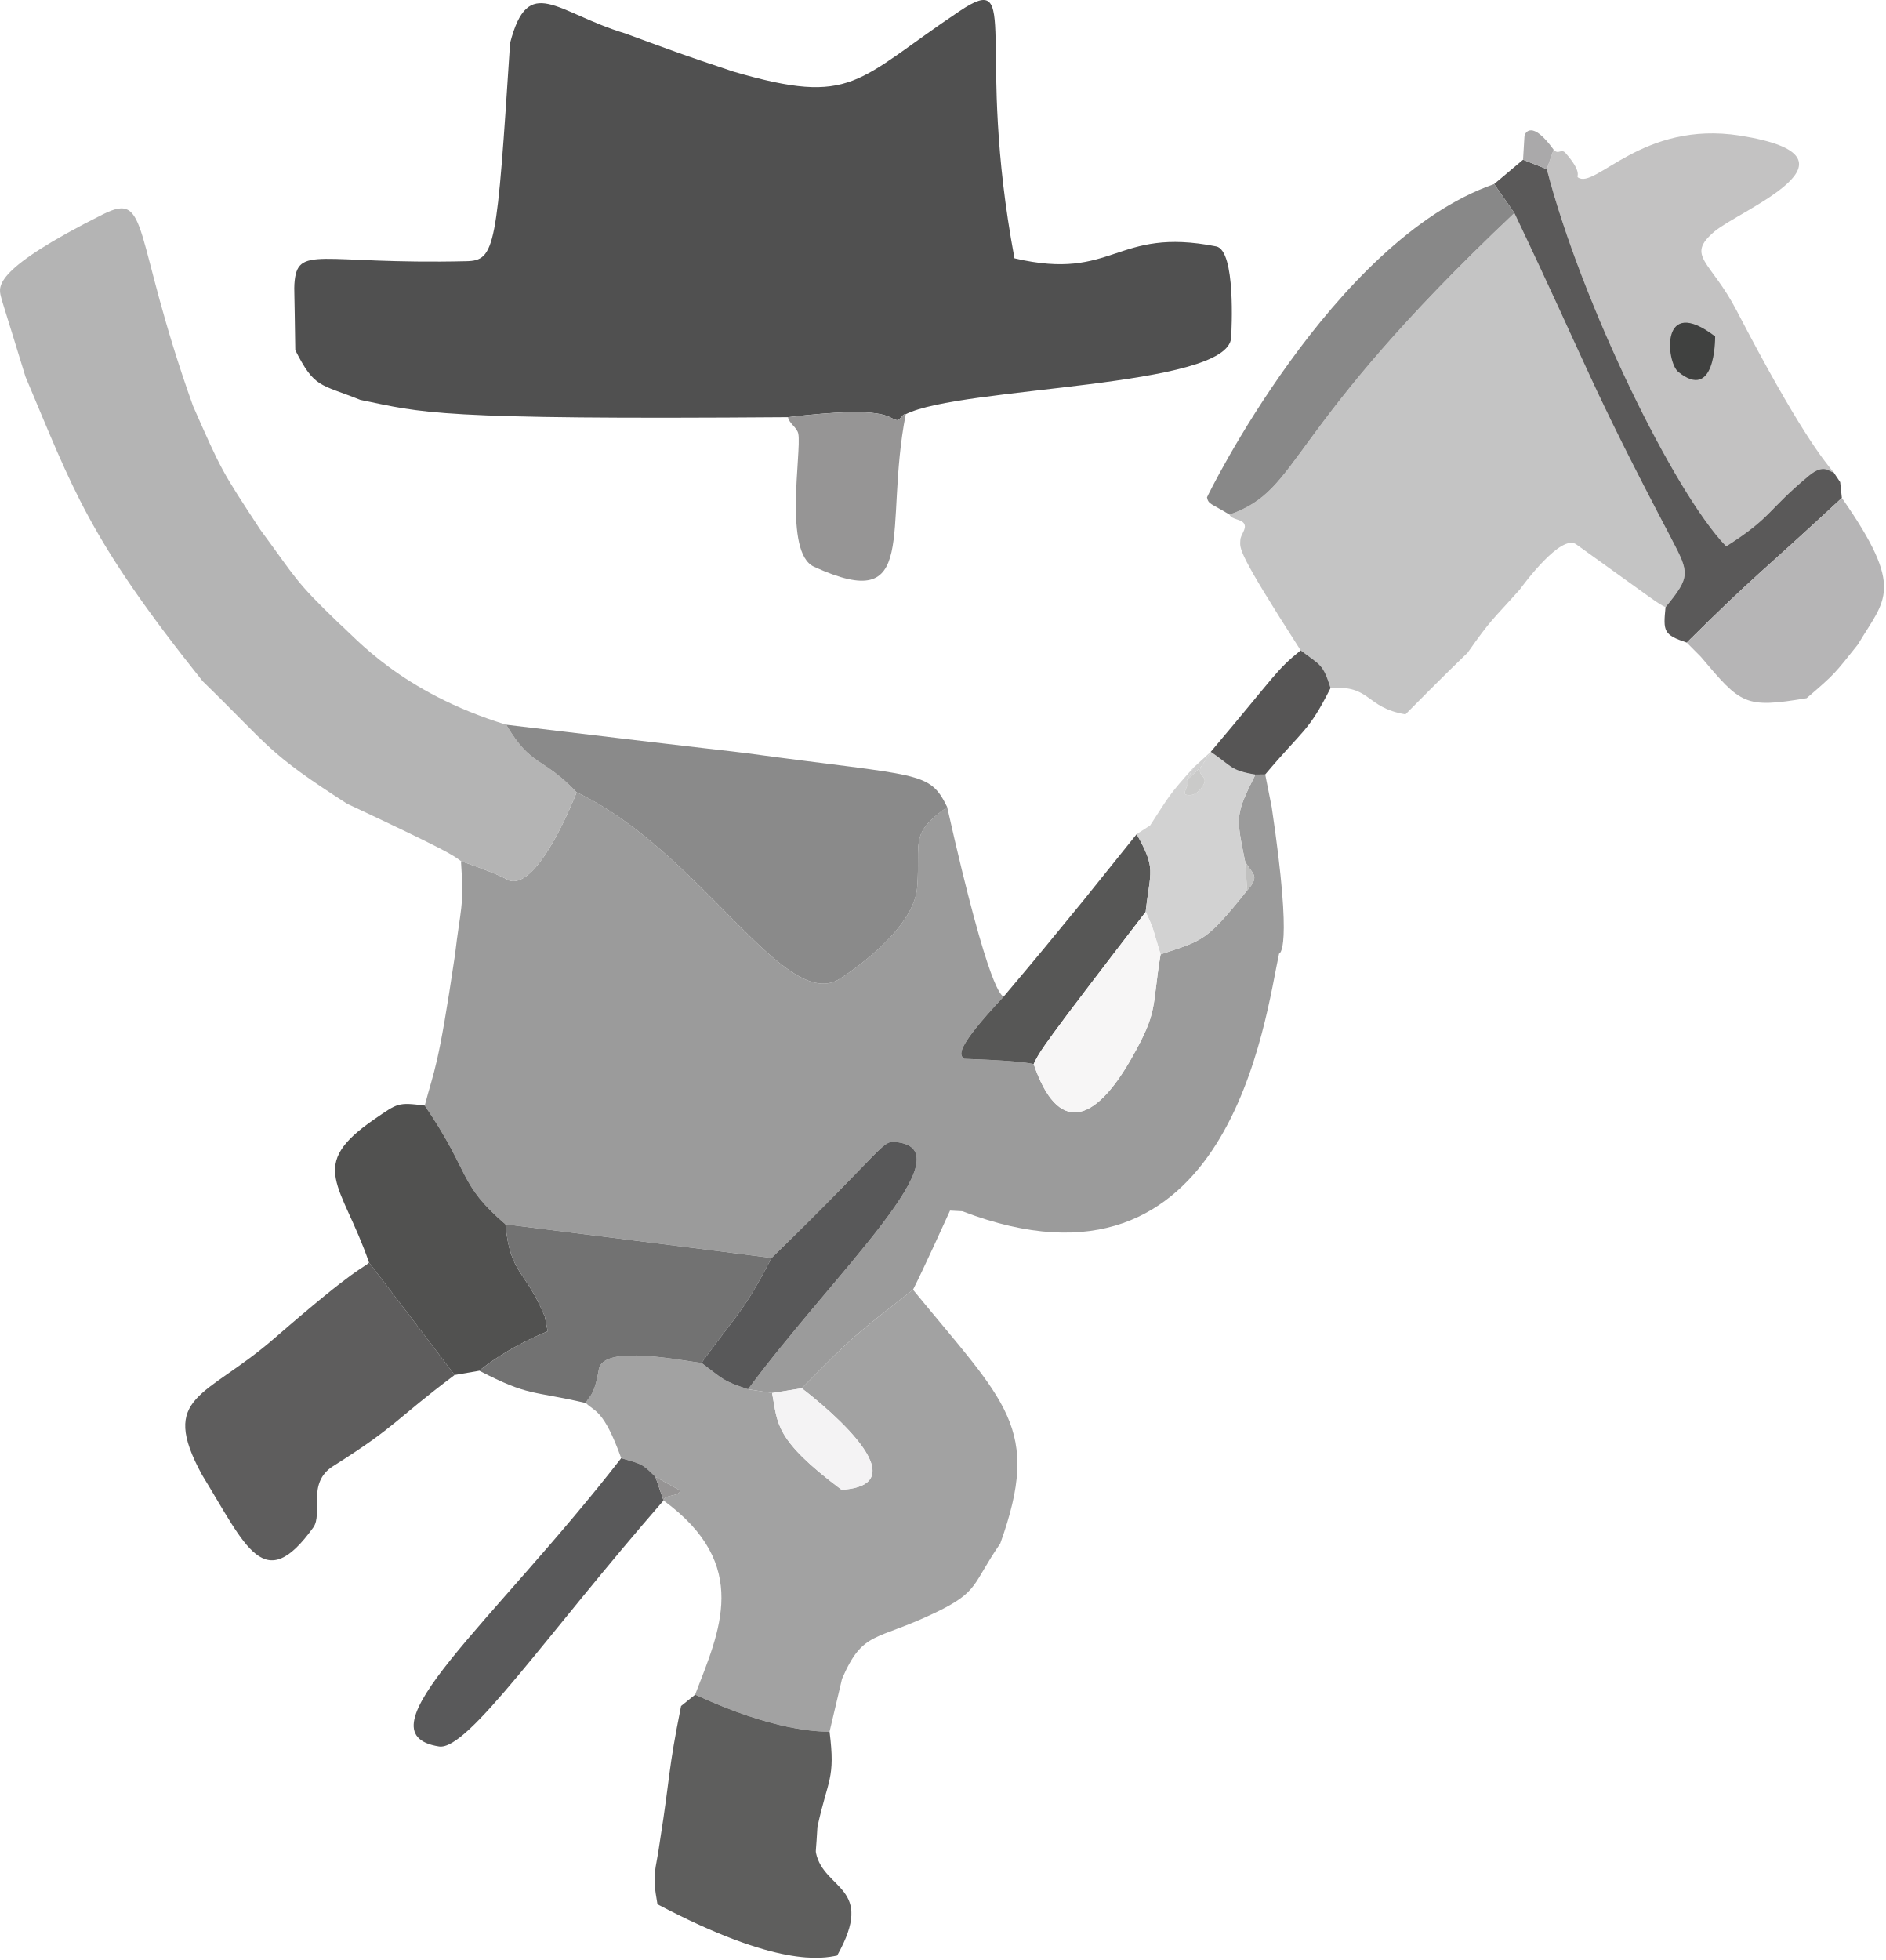
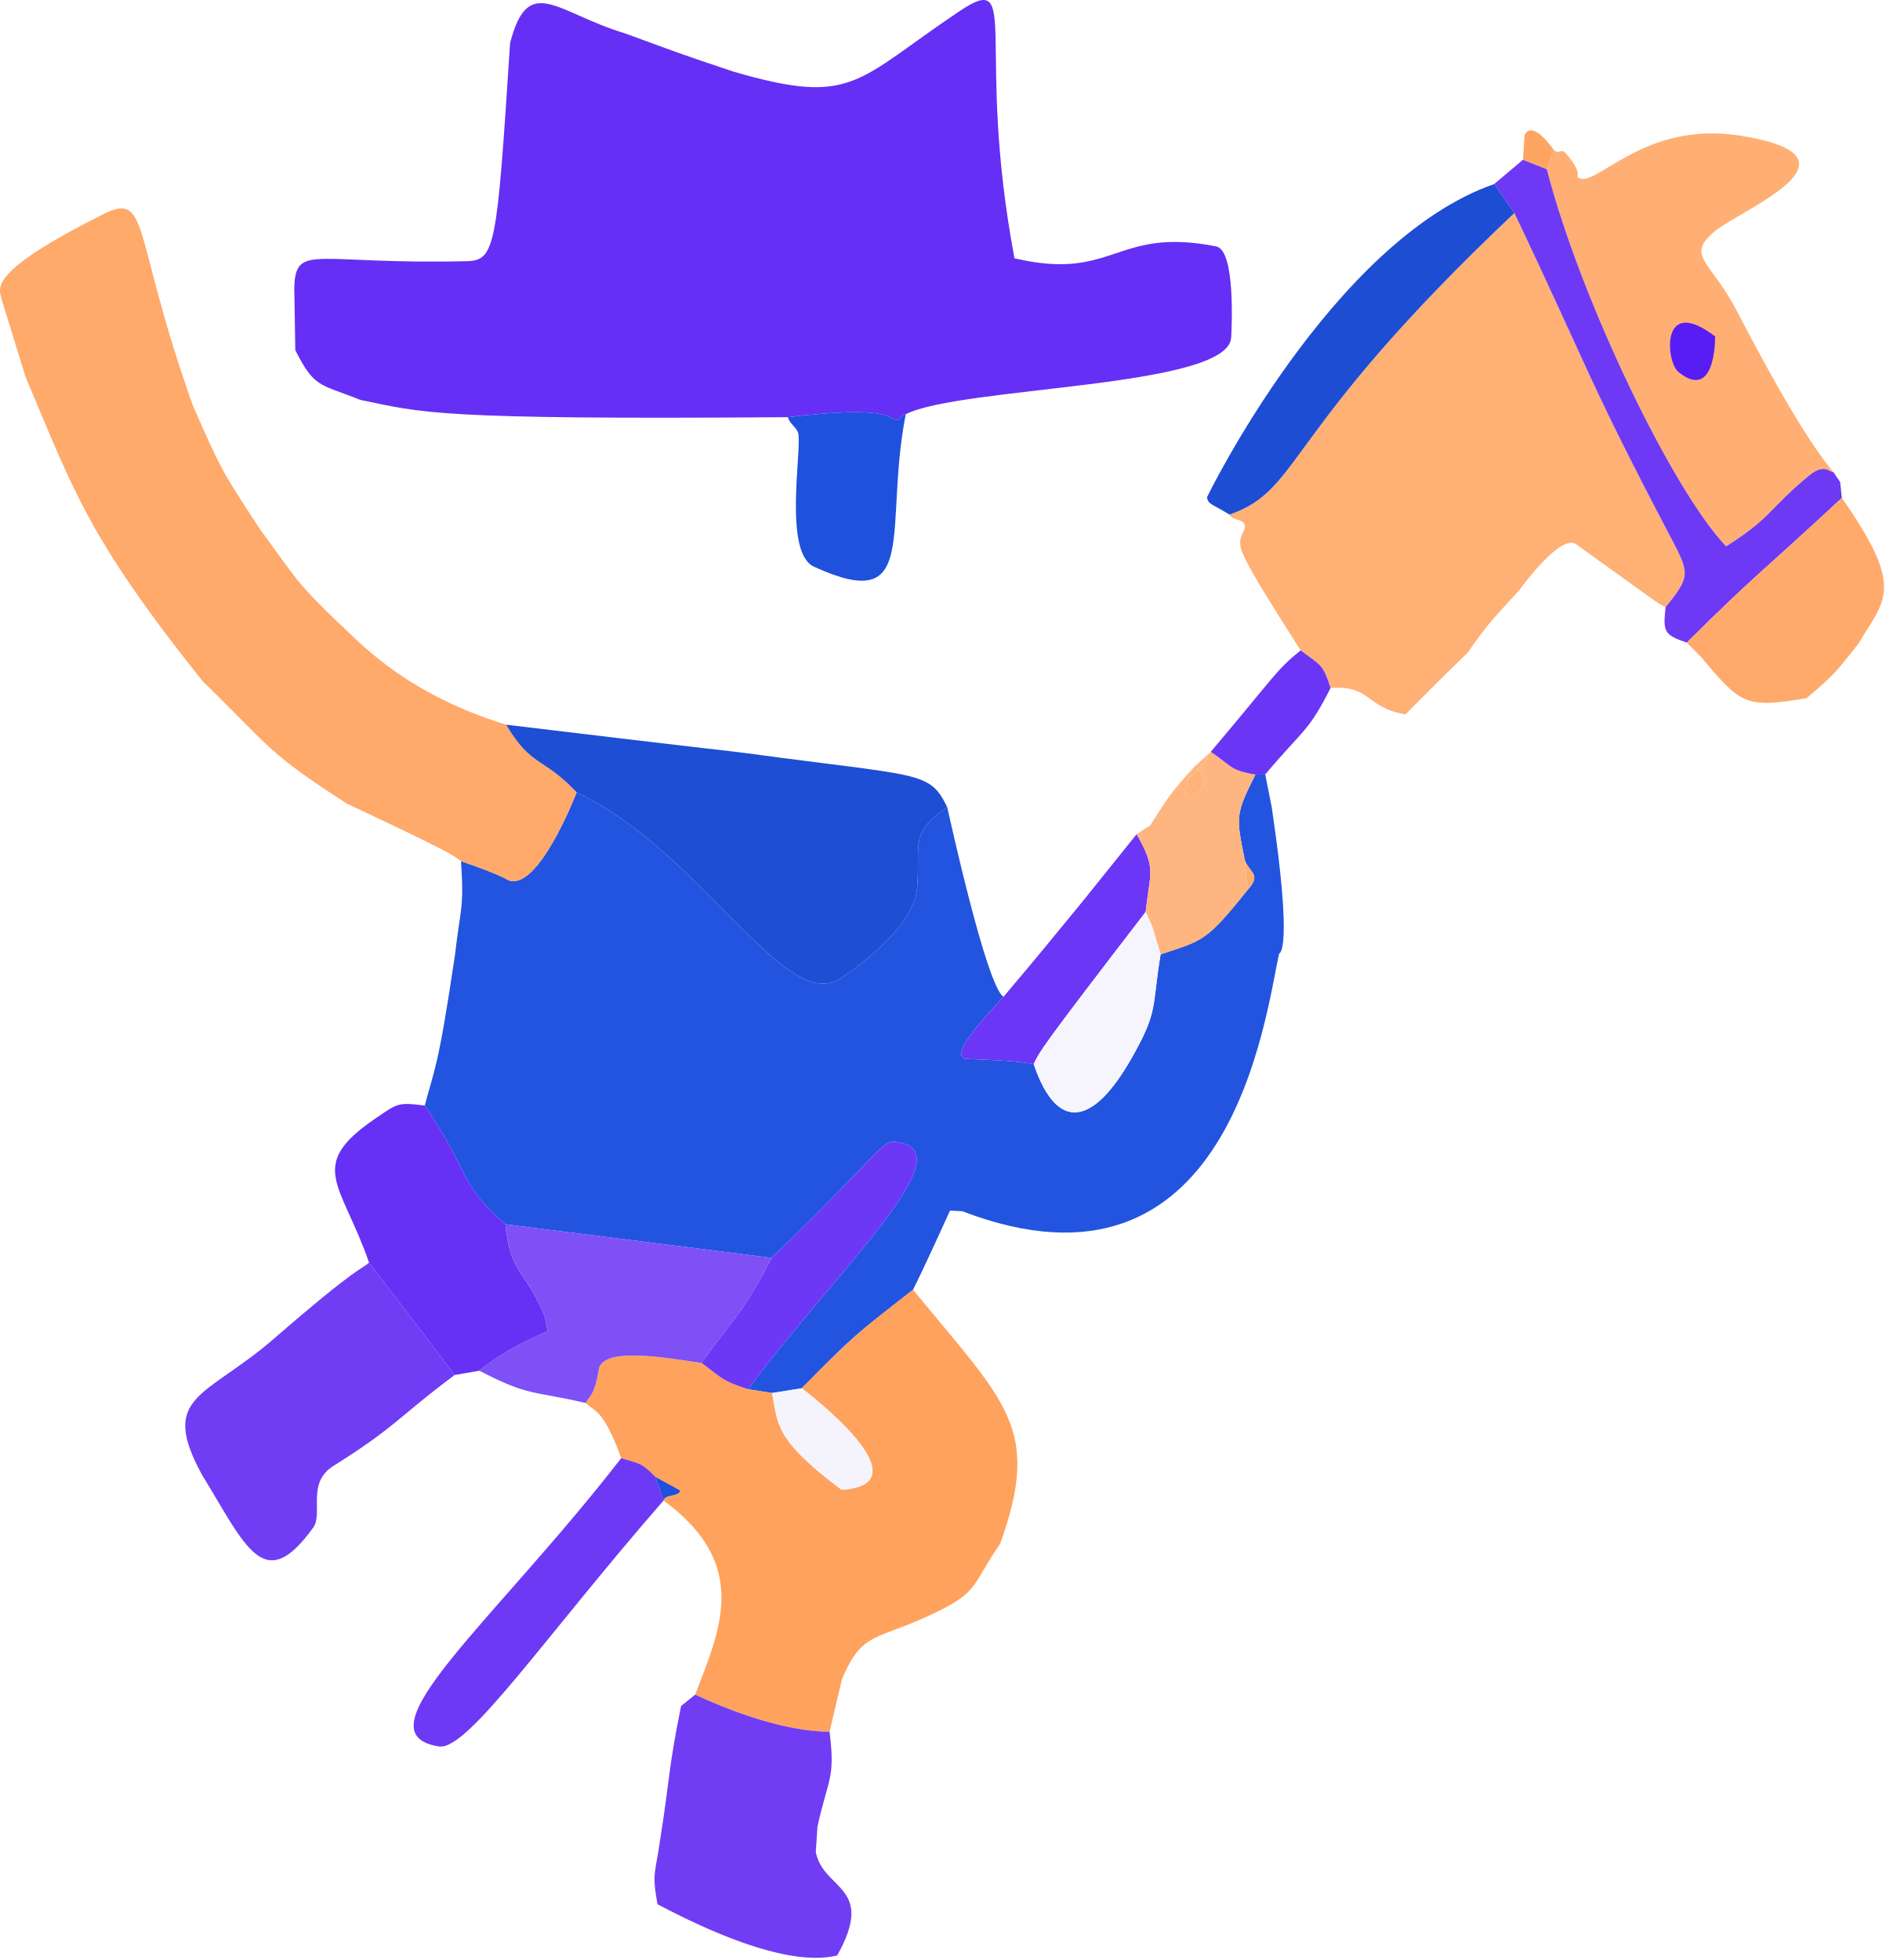
<svg xmlns="http://www.w3.org/2000/svg" width="100%" height="100%" viewBox="0 0 2242 2330" version="1.1" xml:space="preserve" style="fill-rule:evenodd;clip-rule:evenodd;stroke-linejoin:round;stroke-miterlimit:2;">
  <g id="layer1">
    <g id="g8">
-       <path id="path8" d="M1492.646,920.796l11.654,-0.142c2.567,12.917 5.133,25.833 7.717,38.763c25.975,174.458 8.787,173.996 8.754,174.267c-16.358,74.129 -57.867,428.375 -376.583,306.2c-4.879,-0.254 -9.758,-0.508 -14.638,-0.767c-3.429,7.558 -32.575,71.804 -44.008,94.046c-70.175,54.979 -69.667,53.704 -132.283,117.15c-11.75,1.883 -23.521,3.779 -35.271,5.662c-9.533,-1.5 -19.054,-2.996 -28.575,-4.496c102.354,-138.517 263.546,-286.075 174.887,-293.921c-16.042,-1.404 -12.104,6.808 -146.875,137.862c-45.333,-5.963 -291.196,-36.8 -316.517,-39.992c-56.733,-48.792 -40.675,-60.208 -95.896,-141.15c11.467,-44.008 15.692,-42.35 35.925,-178.925c6.475,-56.417 11.067,-55.25 7.158,-111.65c55.346,19.167 53.163,21.942 57.979,23.25c34.092,9.279 75.675,-95.275 79.567,-105.079c148.179,70.513 247.983,264.2 313.392,221.338c9.521,-6.233 87.829,-57.546 91.525,-108.892c3.921,-54.246 -9.55,-63.05 35.604,-94.892c51.075,227.125 65.087,222.517 66.908,225.596c-59.413,63.367 -52.013,69.329 -46.575,73.7c0.175,0.142 61.325,1.546 82.5,6.204c28.638,84.033 72.154,70.688 116.033,-6.312c32.688,-57.371 24.188,-59.813 34.858,-124.054c50.196,-16.904 53.529,-14.271 103.025,-76.154c16.983,-18.575 4.179,-19.946 -2.663,-34.983c-10.842,-53.417 -11.529,-54.646 12.392,-102.625l0.004,-0.004Z" style="fill:#9b9b9b;fill-rule:nonzero;" />
+       <path id="path8" d="M1492.646,920.796l11.654,-0.142c2.567,12.917 5.133,25.833 7.717,38.763c25.975,174.458 8.787,173.996 8.754,174.267c-16.358,74.129 -57.867,428.375 -376.583,306.2c-4.879,-0.254 -9.758,-0.508 -14.638,-0.767c-3.429,7.558 -32.575,71.804 -44.008,94.046c-70.175,54.979 -69.667,53.704 -132.283,117.15c-11.75,1.883 -23.521,3.779 -35.271,5.662c-9.533,-1.5 -19.054,-2.996 -28.575,-4.496c102.354,-138.517 263.546,-286.075 174.887,-293.921c-16.042,-1.404 -12.104,6.808 -146.875,137.862c-45.333,-5.963 -291.196,-36.8 -316.517,-39.992c-56.733,-48.792 -40.675,-60.208 -95.896,-141.15c11.467,-44.008 15.692,-42.35 35.925,-178.925c6.475,-56.417 11.067,-55.25 7.158,-111.65c55.346,19.167 53.163,21.942 57.979,23.25c34.092,9.279 75.675,-95.275 79.567,-105.079c148.179,70.513 247.983,264.2 313.392,221.338c9.521,-6.233 87.829,-57.546 91.525,-108.892c3.921,-54.246 -9.55,-63.05 35.604,-94.892c51.075,227.125 65.087,222.517 66.908,225.596c-59.413,63.367 -52.013,69.329 -46.575,73.7c0.175,0.142 61.325,1.546 82.5,6.204c28.638,84.033 72.154,70.688 116.033,-6.312c32.688,-57.371 24.188,-59.813 34.858,-124.054c50.196,-16.904 53.529,-14.271 103.025,-76.154c16.983,-18.575 4.179,-19.946 -2.663,-34.983c-10.842,-53.417 -11.529,-54.646 12.392,-102.625l0.004,-0.004Z" style="fill:#2254e0;fill-rule:nonzero;" />
    </g>
    <g id="g9">
-       <path id="path9" d="M743.338,39.746c64.896,23.758 63.542,23.646 128.775,45.412c142.921,41.633 145.008,10.875 269.175,-72.171c74.05,-49.525 17.587,41.329 64.883,294.083c119.112,27.842 119.4,-37.967 239.867,-14.129c23.425,4.642 18.258,99.579 17.779,108.35c-3.271,59.988 -320.713,57.929 -386.917,91.096c-4.192,-0.846 -6.588,7.863 -10.779,7.017c-11.146,-2.25 -9.646,-17.796 -129.254,-3.475c-423.592,3.175 -433.733,-5.342 -508.354,-20.521c-48.425,-19.471 -54.392,-13.617 -77.429,-59.188c-0.987,-72.55 -1.467,-72.104 -1.067,-78.354c3.108,-48.042 28.671,-23.262 204.5,-27.363c34.667,-0.812 36.162,-15.867 51.967,-259.383c21.75,-83.504 54.692,-36.163 136.858,-11.371l-0.004,-0.004Z" style="fill:#505050;fill-rule:nonzero;" />
+       <path id="path9" d="M743.338,39.746c64.896,23.758 63.542,23.646 128.775,45.412c142.921,41.633 145.008,10.875 269.175,-72.171c74.05,-49.525 17.587,41.329 64.883,294.083c119.112,27.842 119.4,-37.967 239.867,-14.129c23.425,4.642 18.258,99.579 17.779,108.35c-3.271,59.988 -320.713,57.929 -386.917,91.096c-4.192,-0.846 -6.588,7.863 -10.779,7.017c-11.146,-2.25 -9.646,-17.796 -129.254,-3.475c-423.592,3.175 -433.733,-5.342 -508.354,-20.521c-48.425,-19.471 -54.392,-13.617 -77.429,-59.188c-0.987,-72.55 -1.467,-72.104 -1.067,-78.354c3.108,-48.042 28.671,-23.262 204.5,-27.363c34.667,-0.812 36.162,-15.867 51.967,-259.383c21.75,-83.504 54.692,-36.163 136.858,-11.371l-0.004,-0.004Z" style="fill:#652ff5;fill-rule:nonzero;" />
    </g>
    <g id="g12">
-       <path id="path12" d="M30.292,447.788c-27.092,-88.417 -27.363,-87.733 -29.258,-95.496c-2.983,-12.087 -8.021,-32.642 121.267,-97.475c56.271,-28.225 34.329,23.808 107.171,227.733c34.171,77.446 33.55,76.221 80.013,147.146c43.483,58.888 40.404,60.179 93.679,111.425c18.896,16.183 73.079,81.833 198.679,120.404c30.313,51.138 42.942,37.217 83.808,80.35c-3.892,9.808 -45.475,114.362 -79.567,105.079c-4.817,-1.308 -2.629,-4.083 -57.979,-23.25c-9.679,-7.333 -16.392,-12.421 -135.487,-68.279c-95.783,-61.533 -90.363,-66.554 -171.75,-145.725c-136.508,-170.696 -153.971,-228.146 -210.575,-361.912Z" style="fill:#b4b4b4;fill-rule:nonzero;" />
+       <path id="path12" d="M30.292,447.788c-27.092,-88.417 -27.363,-87.733 -29.258,-95.496c-2.983,-12.087 -8.021,-32.642 121.267,-97.475c56.271,-28.225 34.329,23.808 107.171,227.733c34.171,77.446 33.55,76.221 80.013,147.146c43.483,58.888 40.404,60.179 93.679,111.425c18.896,16.183 73.079,81.833 198.679,120.404c30.313,51.138 42.942,37.217 83.808,80.35c-3.892,9.808 -45.475,114.362 -79.567,105.079c-4.817,-1.308 -2.629,-4.083 -57.979,-23.25c-9.679,-7.333 -16.392,-12.421 -135.487,-68.279c-95.783,-61.533 -90.363,-66.554 -171.75,-145.725c-136.508,-170.696 -153.971,-228.146 -210.575,-361.912Z" style="fill:#ffa96a;fill-rule:nonzero;" />
    </g>
    <g id="g13">
-       <path id="path13" d="M1800.538,253.238c92.562,194.821 86.408,196.225 187.054,387.858c21.129,40.229 22.371,44.646 -7.321,80.7c-9.996,-4.767 -9.487,-5.375 -106.179,-74.704c-18.129,-13.012 -63.062,48.204 -67.146,53.75c-33.104,37.075 -33.725,34.808 -62.013,75.104c-25.942,24.796 -68.025,67.354 -73.875,73.271c-47.933,-8.054 -40.55,-34.888 -89.071,-31.333c-9.296,-29.229 -11.833,-26.613 -35.558,-44.758c-76.283,-118.762 -72.2,-120.546 -71.692,-131.217c0.304,-6.408 7.383,-12.758 4.846,-18.654c-2.792,-6.492 -15.004,-5.021 -17.779,-11.513c87.446,-30.521 60.4,-95.671 338.729,-358.5l0.004,-0.004Z" style="fill:#c4c4c4;fill-rule:nonzero;" />
+       <path id="path13" d="M1800.538,253.238c92.562,194.821 86.408,196.225 187.054,387.858c21.129,40.229 22.371,44.646 -7.321,80.7c-9.996,-4.767 -9.487,-5.375 -106.179,-74.704c-18.129,-13.012 -63.062,48.204 -67.146,53.75c-33.104,37.075 -33.725,34.808 -62.013,75.104c-25.942,24.796 -68.025,67.354 -73.875,73.271c-47.933,-8.054 -40.55,-34.888 -89.071,-31.333c-9.296,-29.229 -11.833,-26.613 -35.558,-44.758c-76.283,-118.762 -72.2,-120.546 -71.692,-131.217c0.304,-6.408 7.383,-12.758 4.846,-18.654c-2.792,-6.492 -15.004,-5.021 -17.779,-11.513c87.446,-30.521 60.4,-95.671 338.729,-358.5l0.004,-0.004Z" style="fill:#ffb075;fill-rule:nonzero;" />
    </g>
    <g id="g14">
-       <path id="path14" d="M1085.546,1533.163c110.358,134.817 153.221,163.904 103.692,301.817c-33.437,48.283 -24.842,56.908 -76.667,81.879c-72.171,34.792 -86.2,20.825 -111.425,78.883c-4.942,20.954 -9.888,41.888 -14.829,62.825c-13.267,-0.079 -65.233,-0.383 -159.837,-43.979c28.637,-74.992 67.337,-154.158 -37.55,-230.825c1.337,-7.592 18.546,-4.225 19.883,-11.817c0,0 -27.171,-14.987 -29.529,-16.296c-16.725,-16.725 -16.758,-15.004 -40.675,-22.213c-21.113,-58.696 -31.842,-55.058 -41.938,-65.537c3.362,-8.817 9.646,-6.267 15.325,-40.133c5.071,-30.375 100.871,-9.646 122.096,-7.604c26.55,19.838 24.458,21.079 55.329,31.317c9.521,1.5 19.037,2.996 28.575,4.496c6.967,36.275 1.929,54.567 82.629,115.063c101.812,-6.633 -39.113,-114.425 -47.358,-120.721c62.617,-63.446 62.108,-62.171 132.283,-117.15l-0.004,-0.004Z" style="fill:#a2a2a2;fill-rule:nonzero;" />
+       <path id="path14" d="M1085.546,1533.163c110.358,134.817 153.221,163.904 103.692,301.817c-33.437,48.283 -24.842,56.908 -76.667,81.879c-72.171,34.792 -86.2,20.825 -111.425,78.883c-4.942,20.954 -9.888,41.888 -14.829,62.825c-13.267,-0.079 -65.233,-0.383 -159.837,-43.979c28.637,-74.992 67.337,-154.158 -37.55,-230.825c1.337,-7.592 18.546,-4.225 19.883,-11.817c0,0 -27.171,-14.987 -29.529,-16.296c-16.725,-16.725 -16.758,-15.004 -40.675,-22.213c-21.113,-58.696 -31.842,-55.058 -41.938,-65.537c3.362,-8.817 9.646,-6.267 15.325,-40.133c5.071,-30.375 100.871,-9.646 122.096,-7.604c26.55,19.838 24.458,21.079 55.329,31.317c9.521,1.5 19.037,2.996 28.575,4.496c6.967,36.275 1.929,54.567 82.629,115.063c101.812,-6.633 -39.113,-114.425 -47.358,-120.721c62.617,-63.446 62.108,-62.171 132.283,-117.15l-0.004,-0.004Z" style="fill:#ffa25d;fill-rule:nonzero;" />
    </g>
    <g id="g21">
-       <path id="path21" d="M1839.075,201.067l8.1,-23.154c5.917,6.746 8.883,-2.071 14.367,4.192c20.504,23.425 12.392,27.233 14.479,28.75c20.65,14.942 76.65,-68.071 192.925,-49.604c160.283,25.467 -0.496,88.433 -30.6,114.042c-34.667,29.5 -4.433,34.458 26.483,93.967c73.892,142.171 103.679,178.192 115.096,192c-4.467,0.654 -10.492,-11.321 -29.308,4.337c-50.083,41.667 -43.15,48.808 -98.242,83.904c-61.342,-63.112 -172.146,-289.571 -213.3,-448.433Z" style="fill:#c3c2c2;fill-rule:nonzero;" />
+       <path id="path21" d="M1839.075,201.067l8.1,-23.154c5.917,6.746 8.883,-2.071 14.367,4.192c20.504,23.425 12.392,27.233 14.479,28.75c20.65,14.942 76.65,-68.071 192.925,-49.604c160.283,25.467 -0.496,88.433 -30.6,114.042c-34.667,29.5 -4.433,34.458 26.483,93.967c73.892,142.171 103.679,178.192 115.096,192c-4.467,0.654 -10.492,-11.321 -29.308,4.337c-50.083,41.667 -43.15,48.808 -98.242,83.904c-61.342,-63.112 -172.146,-289.571 -213.3,-448.433Z" style="fill:#ffaf74;fill-rule:nonzero;" />
    </g>
    <g id="g23">
-       <path id="path23" d="M601.838,861.525c264.296,31.796 264.104,30.917 287.017,34.029c206.208,27.954 216.013,20.379 237.317,63.879c-45.158,31.842 -31.683,40.646 -35.604,94.892c-3.7,51.346 -82.008,102.658 -91.525,108.892c-65.408,42.862 -165.212,-150.829 -313.392,-221.338c-40.867,-43.133 -53.496,-29.212 -83.808,-80.35l-0.004,-0.004Z" style="fill:#8a8a8a;fill-rule:nonzero;" />
+       <path id="path23" d="M601.838,861.525c264.296,31.796 264.104,30.917 287.017,34.029c206.208,27.954 216.013,20.379 237.317,63.879c-45.158,31.842 -31.683,40.646 -35.604,94.892c-3.7,51.346 -82.008,102.658 -91.525,108.892c-65.408,42.862 -165.212,-150.829 -313.392,-221.338c-40.867,-43.133 -53.496,-29.212 -83.808,-80.35l-0.004,-0.004Z" style="fill:#1d4ed4;fill-rule:nonzero;" />
    </g>
    <g id="g30">
-       <path id="path30" d="M438.783,1500.921c51.183,66.988 50.5,65.775 101.746,133.621c-72.871,54.787 -67.942,60.112 -144.467,108.367c-31.825,20.075 -11.608,56.321 -23.617,72.983c-58.567,81.292 -79.633,23.2 -132.3,-62.729c-51.633,-94.7 4.275,-91.242 85.692,-161.896c101.062,-87.717 104.521,-82.404 112.942,-90.346l0.004,0Z" style="fill:#5e5d5d;fill-rule:nonzero;" />
+       <path id="path30" d="M438.783,1500.921c51.183,66.988 50.5,65.775 101.746,133.621c-72.871,54.787 -67.942,60.112 -144.467,108.367c-31.825,20.075 -11.608,56.321 -23.617,72.983c-58.567,81.292 -79.633,23.2 -132.3,-62.729c-51.633,-94.7 4.275,-91.242 85.692,-161.896c101.062,-87.717 104.521,-82.404 112.942,-90.346l0.004,0Z" style="fill:#703df5;fill-rule:nonzero;" />
    </g>
    <g id="g31">
-       <path id="path31" d="M826.479,2014.588c94.604,43.596 146.571,43.896 159.837,43.979c7.142,56.846 -1.929,55.521 -14.417,113.246c-1.625,28.496 -2.263,28.35 -1.754,30.775c9.487,44.808 71.45,39.704 25.208,122.096c-17.396,3.621 -70.4,14.671 -213.654,-60.975c-6.937,-38.458 -2.233,-37.171 3.029,-75.675c12.758,-80.621 9.025,-80.238 25.05,-159.979c5.567,-4.479 11.129,-8.979 16.696,-13.458l0.004,-0.008Z" style="fill:#5e5e5d;fill-rule:nonzero;" />
+       <path id="path31" d="M826.479,2014.588c94.604,43.596 146.571,43.896 159.837,43.979c7.142,56.846 -1.929,55.521 -14.417,113.246c-1.625,28.496 -2.263,28.35 -1.754,30.775c9.487,44.808 71.45,39.704 25.208,122.096c-17.396,3.621 -70.4,14.671 -213.654,-60.975c-6.937,-38.458 -2.233,-37.171 3.029,-75.675c12.758,-80.621 9.025,-80.238 25.05,-159.979c5.567,-4.479 11.129,-8.979 16.696,-13.458l0.004,-0.008Z" style="fill:#703df5;fill-rule:nonzero;" />
    </g>
    <g id="g34">
-       <path id="path34" d="M505.017,1314.279c55.221,80.938 39.163,92.354 95.896,141.15c5.963,60.4 23.392,53.129 46.817,109.562l3.446,17.554c-49.321,20.571 -75.487,42.146 -81.275,46.929c-9.792,1.692 -19.579,3.379 -29.371,5.071c-51.25,-67.846 -50.562,-66.637 -101.746,-133.621c-32.383,-94.062 -75.133,-114.729 6.904,-170.837c27.171,-18.608 27.221,-19.917 59.333,-15.8l-0.004,-0.008Z" style="fill:#515150;fill-rule:nonzero;" />
+       <path id="path34" d="M505.017,1314.279c55.221,80.938 39.163,92.354 95.896,141.15c5.963,60.4 23.392,53.129 46.817,109.562l3.446,17.554c-49.321,20.571 -75.487,42.146 -81.275,46.929c-9.792,1.692 -19.579,3.379 -29.371,5.071c-51.25,-67.846 -50.562,-66.637 -101.746,-133.621c-32.383,-94.062 -75.133,-114.729 6.904,-170.837c27.171,-18.608 27.221,-19.917 59.333,-15.8l-0.004,-0.008Z" style="fill:#6630f5;fill-rule:nonzero;" />
    </g>
    <g id="g35">
-       <path id="path35" d="M600.913,1455.429c25.321,3.188 271.183,34.029 316.517,39.992c-35.271,67.146 -39.129,63.592 -83.346,124.742c-21.225,-2.042 -117.025,-22.771 -122.096,7.604c-5.675,33.867 -11.958,31.317 -15.325,40.133c-65.375,-15.163 -67.208,-7.621 -126.767,-38.429c5.788,-4.783 31.954,-26.358 81.275,-46.929c-1.15,-5.85 -2.296,-11.704 -3.446,-17.554c-23.425,-56.429 -40.854,-49.158 -46.817,-109.562l0.004,0.004Z" style="fill:#727272;fill-rule:nonzero;" />
+       <path id="path35" d="M600.913,1455.429c25.321,3.188 271.183,34.029 316.517,39.992c-35.271,67.146 -39.129,63.592 -83.346,124.742c-21.225,-2.042 -117.025,-22.771 -122.096,7.604c-5.675,33.867 -11.958,31.317 -15.325,40.133c-65.375,-15.163 -67.208,-7.621 -126.767,-38.429c5.788,-4.783 31.954,-26.358 81.275,-46.929c-1.15,-5.85 -2.296,-11.704 -3.446,-17.554c-23.425,-56.429 -40.854,-49.158 -46.817,-109.562l0.004,0.004Z" style="fill:#7e50f6;fill-rule:nonzero;" />
    </g>
    <g id="g38">
-       <path id="path38" d="M1810.854,189.854l28.225,11.208c41.154,158.863 151.958,385.321 213.3,448.433c55.092,-35.096 48.154,-42.238 98.242,-83.904c18.817,-15.658 24.842,-3.683 29.308,-4.337l7.958,11.817l2.025,18.846c-100.025,92.883 -101.379,89.646 -184.392,171.987c-27.617,-9.296 -28.158,-13.188 -25.242,-42.113c29.692,-36.054 28.446,-40.471 7.321,-80.7c-100.646,-191.633 -94.492,-193.033 -187.054,-387.858c-8.021,-11.479 -16.042,-22.946 -24.046,-34.425c34.362,-28.942 34.267,-28.846 34.362,-28.958l-0.008,0.004Z" style="fill:#5a5959;fill-rule:nonzero;" />
+       <path id="path38" d="M1810.854,189.854l28.225,11.208c41.154,158.863 151.958,385.321 213.3,448.433c55.092,-35.096 48.154,-42.238 98.242,-83.904c18.817,-15.658 24.842,-3.683 29.308,-4.337l7.958,11.817l2.025,18.846c-100.025,92.883 -101.379,89.646 -184.392,171.987c-27.617,-9.296 -28.158,-13.188 -25.242,-42.113c29.692,-36.054 28.446,-40.471 7.321,-80.7c-100.646,-191.633 -94.492,-193.033 -187.054,-387.858c-8.021,-11.479 -16.042,-22.946 -24.046,-34.425c34.362,-28.942 34.267,-28.846 34.362,-28.958l-0.008,0.004Z" style="fill:#6d39f5;fill-rule:nonzero;" />
    </g>
    <g id="g39">
-       <path id="path39" d="M1776.492,218.813c8.004,11.479 16.025,22.946 24.046,34.425c-278.329,262.829 -251.283,327.983 -338.729,358.5c-22.308,-13.65 -24.954,-11.929 -26.742,-20.475c-0.129,-0.592 149.075,-305.433 341.425,-372.454l0,0.004Z" style="fill:#888;fill-rule:nonzero;" />
+       <path id="path39" d="M1776.492,218.813c8.004,11.479 16.025,22.946 24.046,34.425c-278.329,262.829 -251.283,327.983 -338.729,358.5c-22.308,-13.65 -24.954,-11.929 -26.742,-20.475c-0.129,-0.592 149.075,-305.433 341.425,-372.454l0,0.004Z" style="fill:#1d4dd3;fill-rule:nonzero;" />
    </g>
    <g id="g40">
-       <path id="path40" d="M2189.908,591.921c76.171,109.083 51.058,120.292 19.088,174.171c-27.696,34.683 -26.675,34.521 -60.992,63.908c-73.492,12.279 -77.892,7.525 -125.746,-49.225l-16.742,-16.871c83.012,-82.342 84.367,-79.104 184.392,-171.988l0,0.004Z" style="fill:#b6b5b6;fill-rule:nonzero;" />
+       <path id="path40" d="M2189.908,591.921c76.171,109.083 51.058,120.292 19.088,174.171c-27.696,34.683 -26.675,34.521 -60.992,63.908c-73.492,12.279 -77.892,7.525 -125.746,-49.225l-16.742,-16.871c83.012,-82.342 84.367,-79.104 184.392,-171.988l0,0.004Z" style="fill:#ffaa6b;fill-rule:nonzero;" />
    </g>
    <g id="g53">
-       <path id="path53" d="M738.604,1733.438c23.917,7.208 23.95,5.483 40.675,22.213c3.221,9.375 6.442,18.75 9.646,28.113c-140.717,161.4 -232.771,297.75 -266.958,292.392c-98.638,-15.45 63.637,-145.742 216.633,-342.717l0.004,-0Z" style="fill:#59595a;fill-rule:nonzero;" />
+       <path id="path53" d="M738.604,1733.438c23.917,7.208 23.95,5.483 40.675,22.213c3.221,9.375 6.442,18.75 9.646,28.113c-140.717,161.4 -232.771,297.75 -266.958,292.392c-98.638,-15.45 63.637,-145.742 216.633,-342.717l0.004,-0Z" style="fill:#6d39f5;fill-rule:nonzero;" />
    </g>
    <g id="g65">
-       <path id="path65" d="M917.429,1495.421c134.771,-131.054 130.833,-139.267 146.875,-137.862c88.658,7.846 -72.538,155.404 -174.888,293.921c-30.871,-10.238 -28.783,-11.479 -55.329,-31.317c44.217,-61.15 48.075,-57.596 83.346,-124.742l-0.004,0Z" style="fill:#585859;fill-rule:nonzero;" />
+       <path id="path65" d="M917.429,1495.421c134.771,-131.054 130.833,-139.267 146.875,-137.862c88.658,7.846 -72.538,155.404 -174.888,293.921c-30.871,-10.238 -28.783,-11.479 -55.329,-31.317c44.217,-61.15 48.075,-57.596 83.346,-124.742l-0.004,0Z" style="fill:#6c38f5;fill-rule:nonzero;" />
    </g>
    <g id="g68">
-       <path id="path68" d="M936.867,495.929c119.608,-14.321 118.108,1.229 129.254,3.475c4.192,0.846 6.588,-7.863 10.779,-7.017c-26.804,137.162 17.988,239.454 -109.083,181.317c-36.517,-16.696 -14.621,-136.508 -18.642,-157.954c-1.433,-7.637 -10.875,-12.183 -12.308,-19.821Z" style="fill:#969595;fill-rule:nonzero;" />
+       <path id="path68" d="M936.867,495.929c119.608,-14.321 118.108,1.229 129.254,3.475c4.192,0.846 6.588,-7.863 10.779,-7.017c-26.804,137.162 17.988,239.454 -109.083,181.317c-36.517,-16.696 -14.621,-136.508 -18.642,-157.954c-1.433,-7.637 -10.875,-12.183 -12.308,-19.821Z" style="fill:#1f51dd;fill-rule:nonzero;" />
    </g>
    <g id="g70">
-       <path id="path70" d="M1351.45,991.608c23.583,41.954 16.088,43.163 10.7,92.438c-123.242,160.346 -125.329,164.7 -133.146,180.883c-21.175,-4.654 -82.325,-6.058 -82.5,-6.204c-5.438,-4.371 -12.838,-10.333 46.575,-73.7c48.154,-57.133 47.15,-56.237 94.604,-114.042c21.254,-26.471 42.512,-52.921 63.767,-79.375Z" style="fill:#575756;fill-rule:nonzero;" />
+       <path id="path70" d="M1351.45,991.608c23.583,41.954 16.088,43.163 10.7,92.438c-123.242,160.346 -125.329,164.7 -133.146,180.883c-21.175,-4.654 -82.325,-6.058 -82.5,-6.204c-5.438,-4.371 -12.838,-10.333 46.575,-73.7c48.154,-57.133 47.15,-56.237 94.604,-114.042c21.254,-26.471 42.512,-52.921 63.767,-79.375Z" style="fill:#6b36f5;fill-rule:nonzero;" />
    </g>
    <g id="g71">
-       <path id="path71" d="M1439.533,893.767c25.433,16.888 22.196,21.862 53.112,27.029c-23.917,47.979 -23.233,49.208 -12.392,102.625c0.892,11.654 1.771,23.312 2.663,34.983c-49.496,61.883 -52.829,59.254 -103.025,76.154c-9.058,-29.246 -7.35,-28.925 -17.746,-50.517c5.388,-49.271 12.883,-50.483 -10.7,-92.438l16.025,-10.362c23.408,-36.083 22.1,-35.862 51.442,-68.629l-7.508,14.654c5.629,1.546 -6.871,15.912 -1.242,17.458c12.533,3.429 19.946,-10.379 20.858,-12.088c5.692,-10.604 -8.817,-10.333 -3.029,-21.096l11.546,-17.779l-0.004,0.004Z" style="fill:#d2d2d2;fill-rule:nonzero;" />
+       <path id="path71" d="M1439.533,893.767c25.433,16.888 22.196,21.862 53.112,27.029c-23.917,47.979 -23.233,49.208 -12.392,102.625c0.892,11.654 1.771,23.312 2.663,34.983c-49.496,61.883 -52.829,59.254 -103.025,76.154c-9.058,-29.246 -7.35,-28.925 -17.746,-50.517c5.388,-49.271 12.883,-50.483 -10.7,-92.438l16.025,-10.362c23.408,-36.083 22.1,-35.862 51.442,-68.629l-7.508,14.654c5.629,1.546 -6.871,15.912 -1.242,17.458c12.533,3.429 19.946,-10.379 20.858,-12.088c5.692,-10.604 -8.817,-10.333 -3.029,-21.096l11.546,-17.779l-0.004,0.004Z" style="fill:#ffb57f;fill-rule:nonzero;" />
    </g>
    <g id="g74">
-       <path id="path74" d="M1362.15,1084.042c10.396,21.592 8.692,21.271 17.746,50.517c-10.667,64.246 -2.167,66.683 -34.858,124.054c-43.883,77 -87.396,90.346 -116.033,6.312c7.812,-16.183 9.904,-20.537 133.146,-180.883Z" style="fill:#f7f6f6;fill-rule:nonzero;" />
+       <path id="path74" d="M1362.15,1084.042c10.396,21.592 8.692,21.271 17.746,50.517c-10.667,64.246 -2.167,66.683 -34.858,124.054c-43.883,77 -87.396,90.346 -116.033,6.312c7.812,-16.183 9.904,-20.537 133.146,-180.883Z" style="fill:#f6f5fd;fill-rule:nonzero;" />
    </g>
    <g id="g77">
-       <path id="path77" d="M1546.429,773.125c23.725,18.146 26.263,15.529 35.558,44.758c-26.708,52.938 -31.875,48.317 -77.688,102.767l-11.654,0.142c-30.917,-5.167 -27.683,-10.142 -53.112,-27.029c79.442,-93.933 76.762,-96.008 106.9,-120.642l-0.004,0.004Z" style="fill:#565555;fill-rule:nonzero;" />
+       <path id="path77" d="M1546.429,773.125c23.725,18.146 26.263,15.529 35.558,44.758c-26.708,52.938 -31.875,48.317 -77.688,102.767l-11.654,0.142c-30.917,-5.167 -27.683,-10.142 -53.112,-27.029c79.442,-93.933 76.762,-96.008 106.9,-120.642l-0.004,0.004Z" style="fill:#6a35f5;fill-rule:nonzero;" />
    </g>
    <g id="g78">
-       <path id="path78" d="M953.263,1650.312c8.246,6.3 149.171,114.088 47.358,120.721c-80.7,-60.496 -75.662,-78.788 -82.629,-115.062c11.75,-1.883 23.521,-3.779 35.271,-5.663l-0,0.004Z" style="fill:#f4f3f4;fill-rule:nonzero;" />
+       <path id="path78" d="M953.263,1650.312c8.246,6.3 149.171,114.088 47.358,120.721c-80.7,-60.496 -75.662,-78.788 -82.629,-115.062c11.75,-1.883 23.521,-3.779 35.271,-5.663l-0,0.004Z" style="fill:#f5f4fd;fill-rule:nonzero;" />
    </g>
    <g id="g80">
-       <path id="path80" d="M2039.254,399.921c0,4.863 -0.142,77.717 -43.946,42.05c-14.192,-11.563 -22.021,-92.371 43.946,-42.05Z" style="fill:#404140;fill-rule:nonzero;" />
+       <path id="path80" d="M2039.254,399.921c0,4.863 -0.142,77.717 -43.946,42.05c-14.192,-11.563 -22.021,-92.371 43.946,-42.05Z" style="fill:#581df4;fill-rule:nonzero;" />
    </g>
    <g id="g81">
-       <path id="path81" d="M1810.854,189.854c1.704,-26.567 1.421,-26.437 1.85,-28.7c0.575,-3.012 8.5,-19.183 34.475,16.758l-8.1,23.154l-28.225,-11.208l0,-0.004Z" style="fill:#aaa9aa;fill-rule:nonzero;" />
+       <path id="path81" d="M1810.854,189.854c1.704,-26.567 1.421,-26.437 1.85,-28.7c0.575,-3.012 8.5,-19.183 34.475,16.758l-8.1,23.154l-28.225,-11.208l0,-0.004Z" style="fill:#ffa562;fill-rule:nonzero;" />
    </g>
    <g id="g84">
-       <path id="path84" d="M779.279,1755.65c2.358,1.308 29.529,16.296 29.529,16.296c-1.337,7.592 -18.546,4.225 -19.883,11.817c-3.204,-9.358 -6.425,-18.738 -9.646,-28.113Z" style="fill:#969494;fill-rule:nonzero;" />
+       <path id="path84" d="M779.279,1755.65c2.358,1.308 29.529,16.296 29.529,16.296c-1.337,7.592 -18.546,4.225 -19.883,11.817c-3.204,-9.358 -6.425,-18.738 -9.646,-28.113Z" style="fill:#1f50dc;fill-rule:nonzero;" />
    </g>
    <g id="g86">
-       <path id="path86" d="M1427.987,911.546c-5.787,10.762 8.721,10.492 3.029,21.096c-0.908,1.704 -8.325,15.517 -20.858,12.087c-5.629,-1.546 6.871,-15.912 1.242,-17.458l16.583,-15.721l0.004,-0.004Z" style="fill:#cacac9;fill-rule:nonzero;" />
+       <path id="path86" d="M1427.987,911.546c-5.787,10.762 8.721,10.492 3.029,21.096c-0.908,1.704 -8.325,15.517 -20.858,12.087c-5.629,-1.546 6.871,-15.912 1.242,-17.458l16.583,-15.721l0.004,-0.004Z" style="fill:#ffb279;fill-rule:nonzero;" />
    </g>
    <g id="g87">
-       <path id="path87" d="M1480.258,1023.417c6.842,15.038 19.646,16.408 2.663,34.983c-0.892,-11.671 -1.771,-23.329 -2.663,-34.983Z" style="fill:#c0c0bf;fill-rule:nonzero;" />
+       <path id="path87" d="M1480.258,1023.417c6.842,15.038 19.646,16.408 2.663,34.983c-0.892,-11.671 -1.771,-23.329 -2.663,-34.983Z" style="fill:#ffae72;fill-rule:nonzero;" />
    </g>
    <g id="g88">
-       <path id="path88" d="M1439.533,893.767l-11.546,17.779l-16.583,15.721l7.508,-14.654c6.871,-6.283 13.746,-12.567 20.617,-18.846l0.004,0Z" style="fill:#d0d0d0;fill-rule:nonzero;" />
+       <path id="path88" d="M1439.533,893.767l-11.546,17.779l-16.583,15.721l7.508,-14.654c6.871,-6.283 13.746,-12.567 20.617,-18.846l0.004,0Z" style="fill:#ffb57e;fill-rule:nonzero;" />
    </g>
  </g>
</svg>
